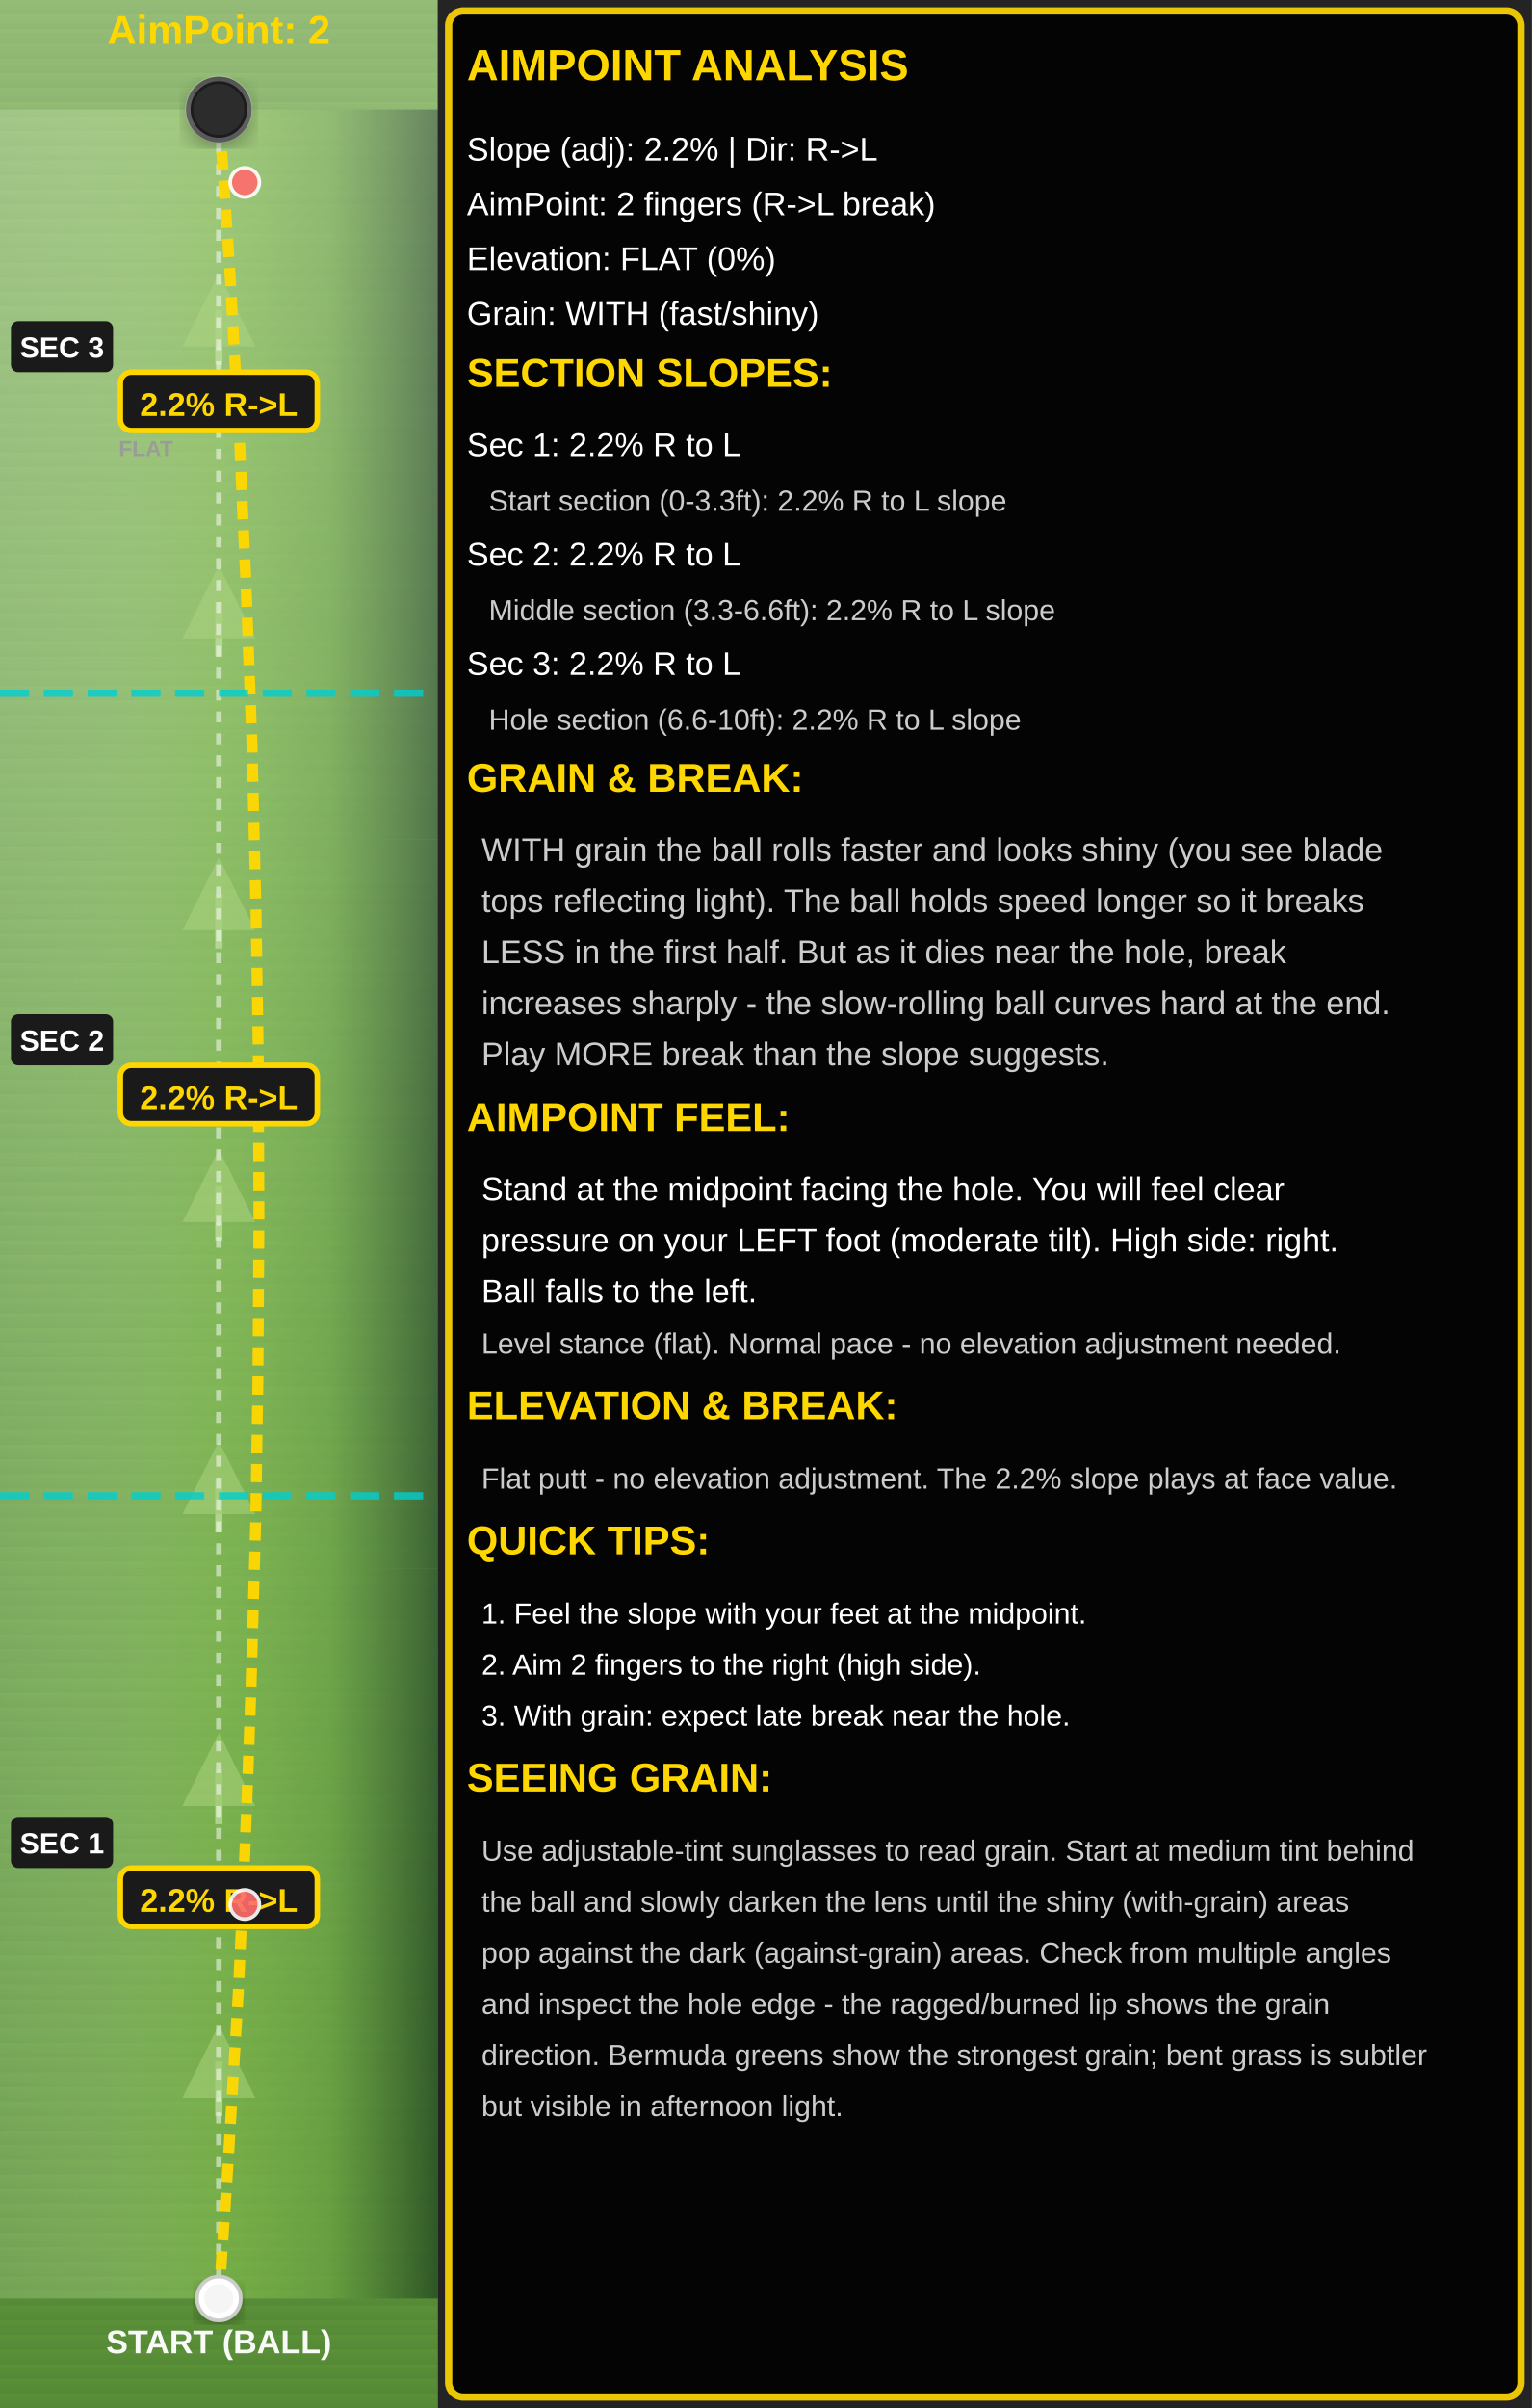
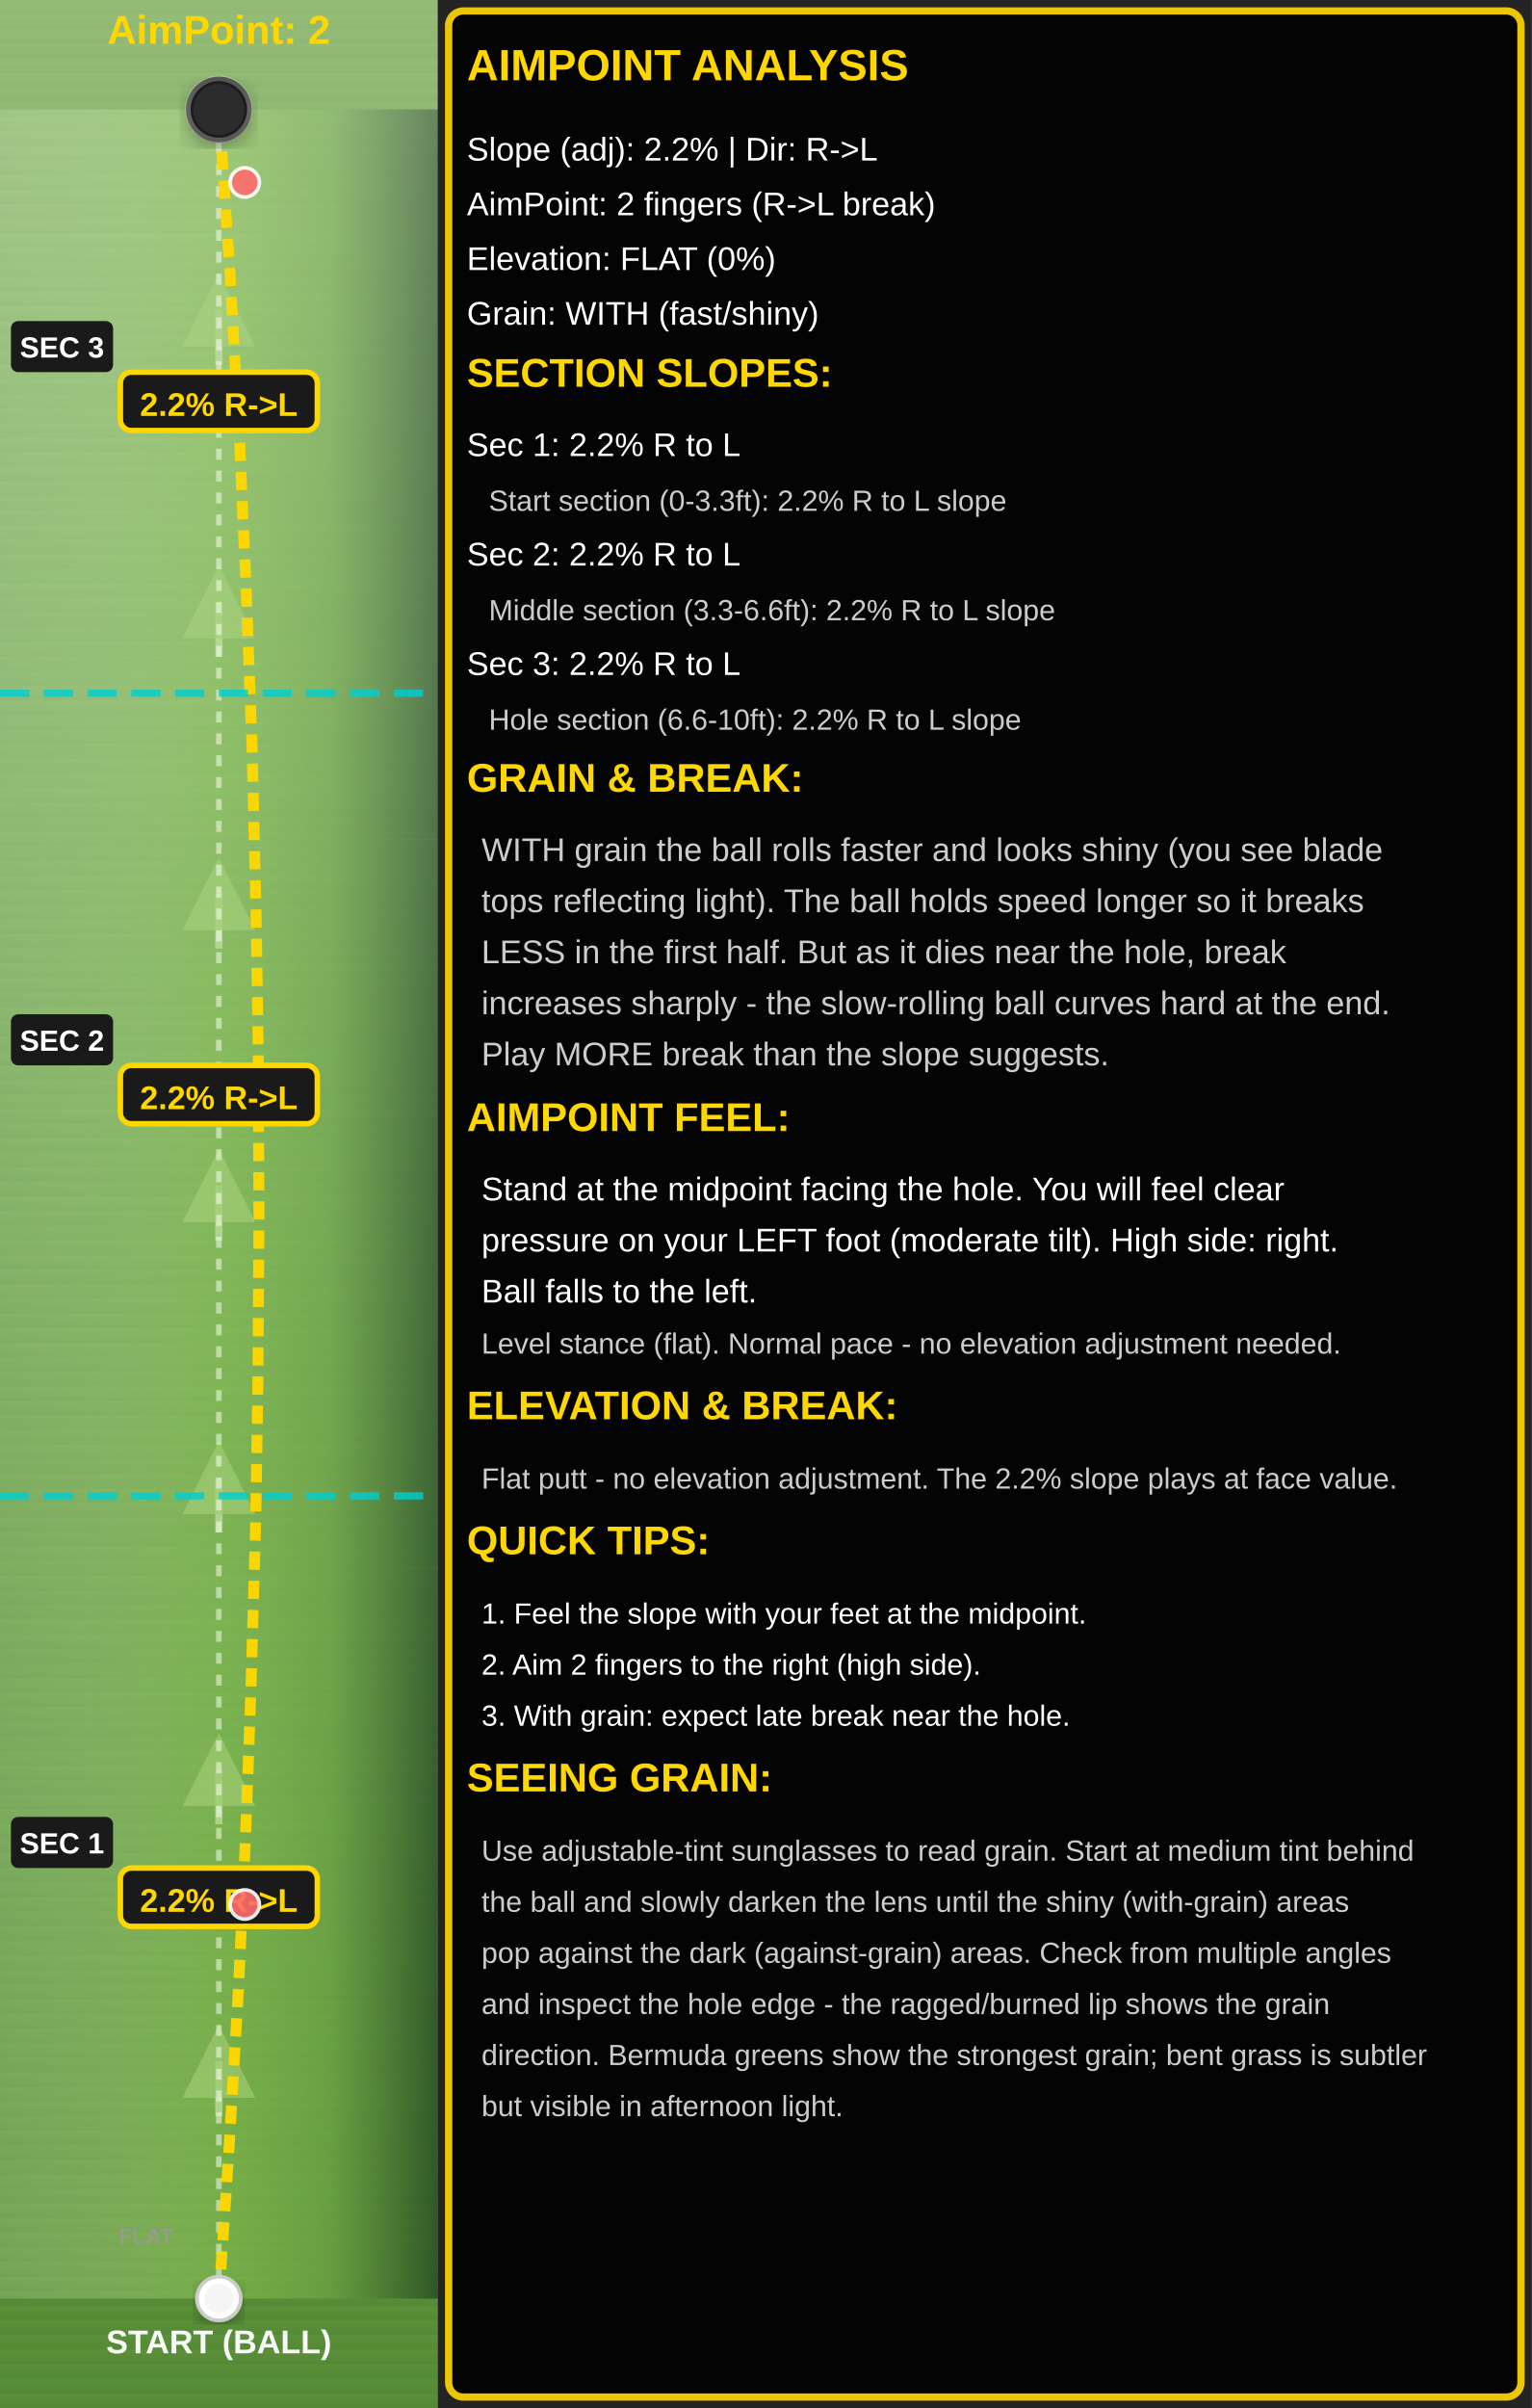
<svg xmlns="http://www.w3.org/2000/svg" width="420" height="660">
  <defs>
    <linearGradient id="baseGreen" x1="0%" y1="0%" x2="0%" y2="100%">
      <stop offset="0%" style="stop-color:#689F38;stop-opacity:1" />
      <stop offset="50%" style="stop-color:#558B2F;stop-opacity:1" />
      <stop offset="100%" style="stop-color:#4A7C27;stop-opacity:1" />
    </linearGradient>
    <linearGradient id="grainGradient" x1="0%" y1="0%" x2="0%" y2="100%">
      <stop offset="0%" style="stop-color:#E8F5E9;stop-opacity:0.6" />
      <stop offset="30%" style="stop-color:#C8E6C9;stop-opacity:0.5" />
      <stop offset="60%" style="stop-color:#A5D6A7;stop-opacity:0.35" />
      <stop offset="100%" style="stop-color:#81C784;stop-opacity:0.2" />
    </linearGradient>
    <linearGradient id="elevationGradient" x1="0%" y1="0%" x2="0%" y2="100%">
      <stop offset="0%" style="stop-color:#689F38;stop-opacity:0.15" />
      <stop offset="100%" style="stop-color:#689F38;stop-opacity:0.15" />
    </linearGradient>
    <linearGradient id="breakGradientSec1" x1="0%" y1="0%" x2="100%" y2="0%">
      <stop offset="0%" style="stop-color:#C5E1A5;stop-opacity:0.284" />
      <stop offset="25%" style="stop-color:#AED581;stop-opacity:0.405" />
      <stop offset="50%" style="stop-color:#8BC34A;stop-opacity:0.586" />
      <stop offset="75%" style="stop-color:#689F38;stop-opacity:0.737" />
      <stop offset="100%" style="stop-color:#1B3D14;stop-opacity:0.888" />
    </linearGradient>
    <linearGradient id="breakGradientSec2" x1="0%" y1="0%" x2="100%" y2="0%">
      <stop offset="0%" style="stop-color:#C5E1A5;stop-opacity:0.284" />
      <stop offset="25%" style="stop-color:#AED581;stop-opacity:0.405" />
      <stop offset="50%" style="stop-color:#8BC34A;stop-opacity:0.586" />
      <stop offset="75%" style="stop-color:#689F38;stop-opacity:0.737" />
      <stop offset="100%" style="stop-color:#1B3D14;stop-opacity:0.888" />
    </linearGradient>
    <linearGradient id="breakGradientSec3" x1="0%" y1="0%" x2="100%" y2="0%">
      <stop offset="0%" style="stop-color:#C5E1A5;stop-opacity:0.284" />
      <stop offset="25%" style="stop-color:#AED581;stop-opacity:0.405" />
      <stop offset="50%" style="stop-color:#8BC34A;stop-opacity:0.586" />
      <stop offset="75%" style="stop-color:#689F38;stop-opacity:0.737" />
      <stop offset="100%" style="stop-color:#1B3D14;stop-opacity:0.888" />
    </linearGradient>
    <linearGradient id="holeGrainGradient" x1="50%" y1="0%" x2="50%" y2="100%">
      <stop offset="0%" style="stop-color:#FFFFFF;stop-opacity:0.3" />
      <stop offset="50%" style="stop-color:#CCCCCC;stop-opacity:0.5" />
      <stop offset="100%" style="stop-color:#999999;stop-opacity:0.6" />
    </linearGradient>
    <filter id="shadow">
      <feDropShadow dx="0" dy="2" stdDeviation="3" flood-opacity="0.3" />
    </filter>
    <marker id="arrowhead-grain" markerWidth="10" markerHeight="10" refX="5" refY="5" orient="auto">
      <polygon points="0,0 10,5 0,10" fill="#AED581" opacity="0.7" />
    </marker>
    <marker id="arrowhead-elev-up" markerWidth="8" markerHeight="8" refX="4" refY="8" orient="0">
      <polygon points="4,0 8,8 0,8" fill="#FFA726" opacity="0.85" />
    </marker>
    <marker id="arrowhead-elev-down" markerWidth="8" markerHeight="8" refX="4" refY="0" orient="0">
      <polygon points="0,0 8,0 4,8" fill="#4FC3F7" opacity="0.85" />
    </marker>
    <pattern id="grassTexture" x="0" y="0" width="4" height="4" patternUnits="userSpaceOnUse">
      <rect width="4" height="4" fill="url(#baseGreen)" opacity="0.95" />
      <line x1="0" y1="2" x2="4" y2="2" stroke="#5A9B3F" stroke-width="0.5" opacity="0.3" />
    </pattern>
  </defs>
  <rect width="120" height="660" fill="url(#baseGreen)" />
  <rect width="120" height="660" fill="url(#grassTexture)" opacity="0.3" />
  <rect width="120" height="660" fill="url(#elevationGradient)" opacity="0.7" />
  <rect x="0" y="430.0" width="120" height="200.0" fill="url(#breakGradientSec1)" opacity="1.0" />
  <rect x="0" y="230.0" width="120" height="200.0" fill="url(#breakGradientSec2)" opacity="1.0" />
  <rect x="0" y="30" width="120" height="200.0" fill="url(#breakGradientSec3)" opacity="1.0" />
  <rect width="120" height="660" fill="url(#grainGradient)" opacity="0.6" />
  <line x1="60.0" y1="100" x2="60.0" y2="85" stroke="#C5E1A5" stroke-width="2" opacity="0.7" marker-end="url(#arrowhead-grain)" />
  <line x1="60.0" y1="180" x2="60.0" y2="165" stroke="#C5E1A5" stroke-width="2" opacity="0.7" marker-end="url(#arrowhead-grain)" />
  <line x1="60.0" y1="260" x2="60.0" y2="245" stroke="#C5E1A5" stroke-width="2" opacity="0.7" marker-end="url(#arrowhead-grain)" />
  <line x1="60.0" y1="340" x2="60.0" y2="325" stroke="#C5E1A5" stroke-width="2" opacity="0.7" marker-end="url(#arrowhead-grain)" />
  <line x1="60.0" y1="420" x2="60.0" y2="405" stroke="#C5E1A5" stroke-width="2" opacity="0.7" marker-end="url(#arrowhead-grain)" />
  <line x1="60.0" y1="500" x2="60.0" y2="485" stroke="#C5E1A5" stroke-width="2" opacity="0.7" marker-end="url(#arrowhead-grain)" />
  <line x1="60.0" y1="580" x2="60.0" y2="565" stroke="#C5E1A5" stroke-width="2" opacity="0.7" marker-end="url(#arrowhead-grain)" />
-   <text x="40.0" y="125" font-family="Arial, sans-serif" font-size="6" fill="#999999" text-anchor="middle" font-weight="bold" opacity="0.9">FLAT</text>
+   <text x="40.0" y="615" font-family="Arial, sans-serif" font-size="6" fill="#999999" text-anchor="middle" font-weight="bold" opacity="0.9">FLAT</text>
  <line x1="60.0" y1="630" x2="60.0" y2="30.0" stroke="#FFFFFF" stroke-width="1.5" stroke-dasharray="3,3" opacity="0.5" />
  <path d="M 60.0 630.0 C 60.9 617.5, 61.7 604.6, 62.6 592.0 C 63.5 577.0, 64.4 561.5, 65.3 546.5 C 65.9 533.9, 66.5 521.0, 67.1 508.5 C 67.7 493.4, 68.3 477.9, 68.8 462.9 C 69.2 447.9, 69.7 432.4, 70.1 417.3 C 70.3 404.8, 70.5 391.9, 70.7 379.4 C 70.8 364.3, 70.9 348.8, 71.0 333.8 C 70.9 318.8, 70.9 303.3, 70.8 288.2 C 70.6 275.7, 70.4 262.8, 70.2 250.3 C 69.8 235.2, 69.5 219.7, 69.1 204.7 C 68.5 189.6, 68.0 174.2, 67.4 159.1 C 66.8 146.6, 66.2 133.7, 65.7 121.1 C 64.8 106.1, 63.9 90.6, 63.1 75.6 C 62.1 60.5, 61.0 45.0, 60.0 30.0" stroke="#FFD700" stroke-width="3" fill="none" stroke-dasharray="5,3" opacity="0.95" />
  <line x1="0" y1="410.0" x2="120" y2="410.0" stroke="#00CED1" stroke-width="2" opacity="0.8" stroke-dasharray="8,4" />
  <line x1="0" y1="190.0" x2="120" y2="190.0" stroke="#00CED1" stroke-width="2" opacity="0.8" stroke-dasharray="8,4" />
  <rect x="3" y="498.0" width="28" height="14" fill="#1A1A1A" rx="2" />
  <text x="17" y="508.0" font-family="Arial, sans-serif" font-size="8" fill="#FFFFFF" text-anchor="middle" font-weight="bold">SEC 1</text>
  <rect x="33.0" y="512.0" width="54" height="16" fill="#1A1A1A" rx="3" stroke="#FFD700" stroke-width="1.5" />
  <text x="60.0" y="524.0" font-family="Arial, sans-serif" font-size="9" fill="#FFD700" text-anchor="middle" font-weight="bold">2.2% R-&gt;L</text>
  <rect x="3" y="278.0" width="28" height="14" fill="#1A1A1A" rx="2" />
  <text x="17" y="288.0" font-family="Arial, sans-serif" font-size="8" fill="#FFFFFF" text-anchor="middle" font-weight="bold">SEC 2</text>
  <rect x="33.0" y="292.0" width="54" height="16" fill="#1A1A1A" rx="3" stroke="#FFD700" stroke-width="1.5" />
  <text x="60.0" y="304.0" font-family="Arial, sans-serif" font-size="9" fill="#FFD700" text-anchor="middle" font-weight="bold">2.2% R-&gt;L</text>
  <rect x="3" y="88.0" width="28" height="14" fill="#1A1A1A" rx="2" />
  <text x="17" y="98.0" font-family="Arial, sans-serif" font-size="8" fill="#FFFFFF" text-anchor="middle" font-weight="bold">SEC 3</text>
  <rect x="33.0" y="102.0" width="54" height="16" fill="#1A1A1A" rx="3" stroke="#FFD700" stroke-width="1.5" />
  <text x="60.0" y="114.0" font-family="Arial, sans-serif" font-size="9" fill="#FFD700" text-anchor="middle" font-weight="bold">2.2% R-&gt;L</text>
  <circle cx="67.107" cy="522" r="4" fill="#FF6B6B" opacity="0.9" stroke="#FFFFFF" stroke-width="1" />
  <circle cx="67.107" cy="50" r="4" fill="#FF6B6B" opacity="0.9" stroke="#FFFFFF" stroke-width="1" />
  <text x="60.0" y="12" font-family="Arial, sans-serif" font-size="11" fill="#FFD700" text-anchor="middle" font-weight="bold">AimPoint: 2</text>
  <circle cx="60.0" cy="30.0" r="9" fill="#1A1A1A" filter="url(#shadow)" />
  <circle cx="60.0" cy="30.0" r="7" fill="#2C2C2C" />
  <circle cx="60.0" cy="30.0" r="8.5" fill="none" stroke="url(#holeGrainGradient)" stroke-width="1.5" opacity="0.8" />
  <circle cx="60.0" cy="630" r="6" fill="#FFFFFF" stroke="#CCCCCC" stroke-width="1" filter="url(#shadow)" />
  <circle cx="60.0" cy="630" r="4" fill="#F5F5F5" />
  <text x="60.0" y="645" font-family="Arial, sans-serif" font-size="9" fill="#FFFFFF" text-anchor="middle" font-weight="bold" opacity="0.95">START (BALL)</text>
  <rect x="120" y="0" width="300" height="660" fill="#1A1A1A" opacity="0.95" />
  <rect x="123" y="3" width="294" height="654" fill="#000000" opacity="0.9" rx="4" stroke="#FFD700" stroke-width="2" />
  <text x="128" y="22" font-family="Arial, sans-serif" font-size="12" fill="#FFD700" font-weight="bold">AIMPOINT ANALYSIS</text>
  <text x="128" y="44" font-family="Arial, sans-serif" font-size="9" fill="#FFFFFF">Slope (adj): 2.2%  |  Dir: R-&gt;L</text>
  <text x="128" y="59" font-family="Arial, sans-serif" font-size="9" fill="#FFFFFF">AimPoint: 2 fingers (R-&gt;L break)</text>
  <text x="128" y="74" font-family="Arial, sans-serif" font-size="9" fill="#FFFFFF">Elevation: FLAT (0%)</text>
  <text x="128" y="89" font-family="Arial, sans-serif" font-size="9" fill="#FFFFFF">Grain: WITH (fast/shiny)</text>
  <text x="128" y="106" font-family="Arial, sans-serif" font-size="11" fill="#FFD700" font-weight="bold">SECTION SLOPES:</text>
  <text x="128" y="125" font-family="Arial, sans-serif" font-size="9" fill="#FFFFFF">Sec 1: 2.2% R to L</text>
  <text x="134" y="140" font-family="Arial, sans-serif" font-size="8" fill="#CCCCCC">Start section (0-3.3ft): 2.2% R to L slope</text>
  <text x="128" y="155" font-family="Arial, sans-serif" font-size="9" fill="#FFFFFF">Sec 2: 2.2% R to L</text>
  <text x="134" y="170" font-family="Arial, sans-serif" font-size="8" fill="#CCCCCC">Middle section (3.3-6.6ft): 2.2% R to L slope</text>
  <text x="128" y="185" font-family="Arial, sans-serif" font-size="9" fill="#FFFFFF">Sec 3: 2.2% R to L</text>
  <text x="134" y="200" font-family="Arial, sans-serif" font-size="8" fill="#CCCCCC">Hole section (6.6-10ft): 2.2% R to L slope</text>
  <text x="128" y="217" font-family="Arial, sans-serif" font-size="11" fill="#FFD700" font-weight="bold">GRAIN &amp; BREAK:</text>
  <text x="132" y="236" font-family="Arial, sans-serif" font-size="9" fill="#CCCCCC">WITH grain the ball rolls faster and looks shiny (you see blade</text>
  <text x="132" y="250" font-family="Arial, sans-serif" font-size="9" fill="#CCCCCC">tops reflecting light). The ball holds speed longer so it breaks</text>
  <text x="132" y="264" font-family="Arial, sans-serif" font-size="9" fill="#CCCCCC">LESS in the first half. But as it dies near the hole, break</text>
  <text x="132" y="278" font-family="Arial, sans-serif" font-size="9" fill="#CCCCCC">increases sharply - the slow-rolling ball curves hard at the end.</text>
  <text x="132" y="292" font-family="Arial, sans-serif" font-size="9" fill="#CCCCCC">Play MORE break than the slope suggests.</text>
  <text x="128" y="310" font-family="Arial, sans-serif" font-size="11" fill="#FFD700" font-weight="bold">AIMPOINT FEEL:</text>
  <text x="132" y="329" font-family="Arial, sans-serif" font-size="9" fill="#FFFFFF">Stand at the midpoint facing the hole. You will feel clear</text>
  <text x="132" y="343" font-family="Arial, sans-serif" font-size="9" fill="#FFFFFF">pressure on your LEFT foot (moderate tilt). High side: right.</text>
  <text x="132" y="357" font-family="Arial, sans-serif" font-size="9" fill="#FFFFFF">Ball falls to the left.</text>
  <text x="132" y="371" font-family="Arial, sans-serif" font-size="8" fill="#CCCCCC">Level stance (flat). Normal pace - no elevation adjustment needed.</text>
  <text x="128" y="389" font-family="Arial, sans-serif" font-size="11" fill="#FFD700" font-weight="bold">ELEVATION &amp; BREAK:</text>
  <text x="132" y="408" font-family="Arial, sans-serif" font-size="8" fill="#CCCCCC">Flat putt - no elevation adjustment. The 2.2% slope plays at face value.</text>
  <text x="128" y="426" font-family="Arial, sans-serif" font-size="11" fill="#FFD700" font-weight="bold">QUICK TIPS:</text>
  <text x="132" y="445" font-family="Arial, sans-serif" font-size="8" fill="#FFFFFF">1. Feel the slope with your feet at the midpoint.</text>
  <text x="132" y="459" font-family="Arial, sans-serif" font-size="8" fill="#FFFFFF">2. Aim 2 fingers to the right (high side).</text>
  <text x="132" y="473" font-family="Arial, sans-serif" font-size="8" fill="#FFFFFF">3. With grain: expect late break near the hole.</text>
  <text x="128" y="491" font-family="Arial, sans-serif" font-size="11" fill="#FFD700" font-weight="bold">SEEING GRAIN:</text>
  <text x="132" y="510" font-family="Arial, sans-serif" font-size="8" fill="#CCCCCC">Use adjustable-tint sunglasses to read grain. Start at medium tint behind</text>
  <text x="132" y="524" font-family="Arial, sans-serif" font-size="8" fill="#CCCCCC">the ball and slowly darken the lens until the shiny (with-grain) areas</text>
  <text x="132" y="538" font-family="Arial, sans-serif" font-size="8" fill="#CCCCCC">pop against the dark (against-grain) areas. Check from multiple angles</text>
  <text x="132" y="552" font-family="Arial, sans-serif" font-size="8" fill="#CCCCCC">and inspect the hole edge - the ragged/burned lip shows the grain</text>
  <text x="132" y="566" font-family="Arial, sans-serif" font-size="8" fill="#CCCCCC">direction. Bermuda greens show the strongest grain; bent grass is subtler</text>
  <text x="132" y="580" font-family="Arial, sans-serif" font-size="8" fill="#CCCCCC">but visible in afternoon light.</text>
</svg>
